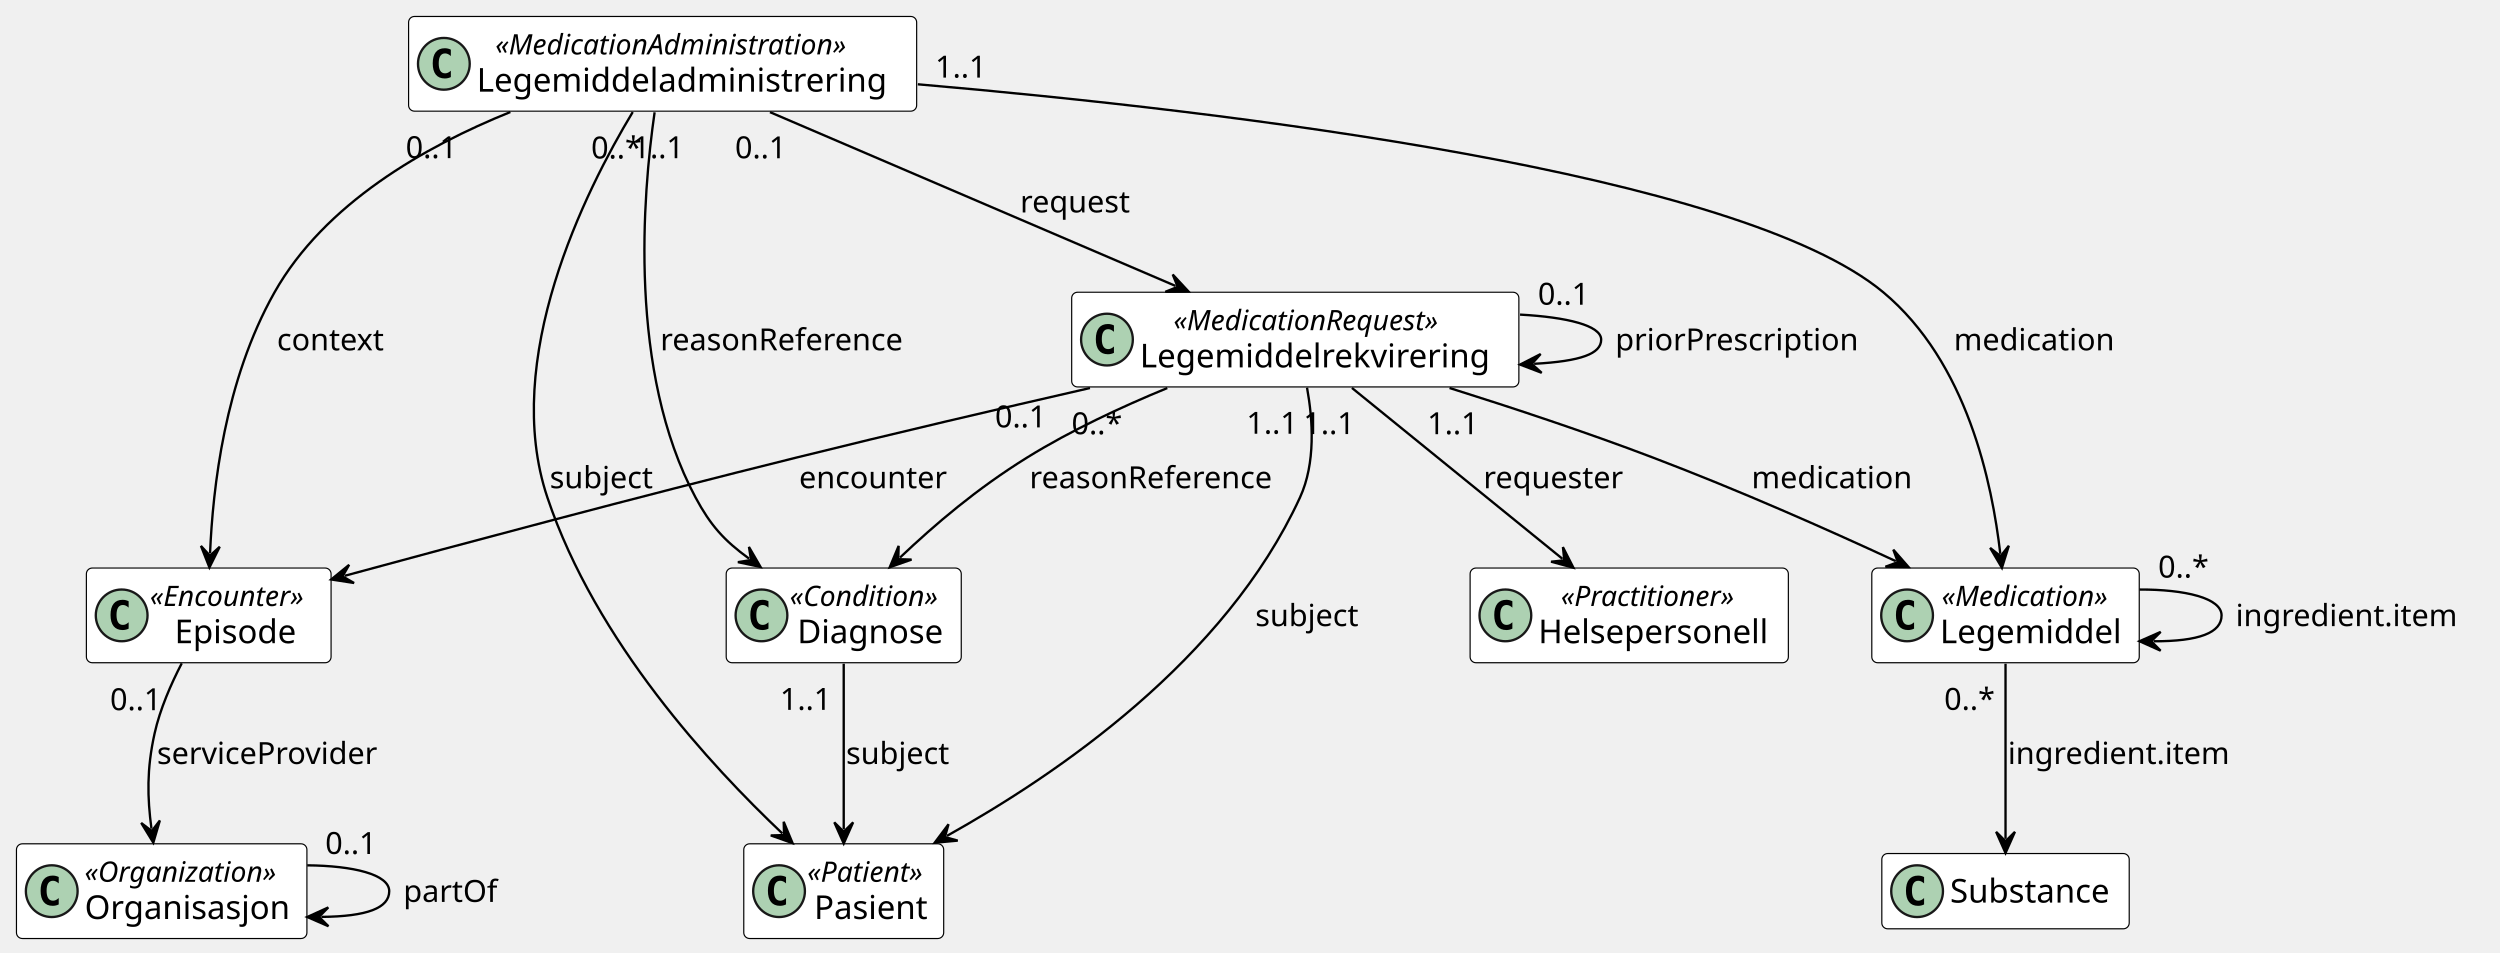
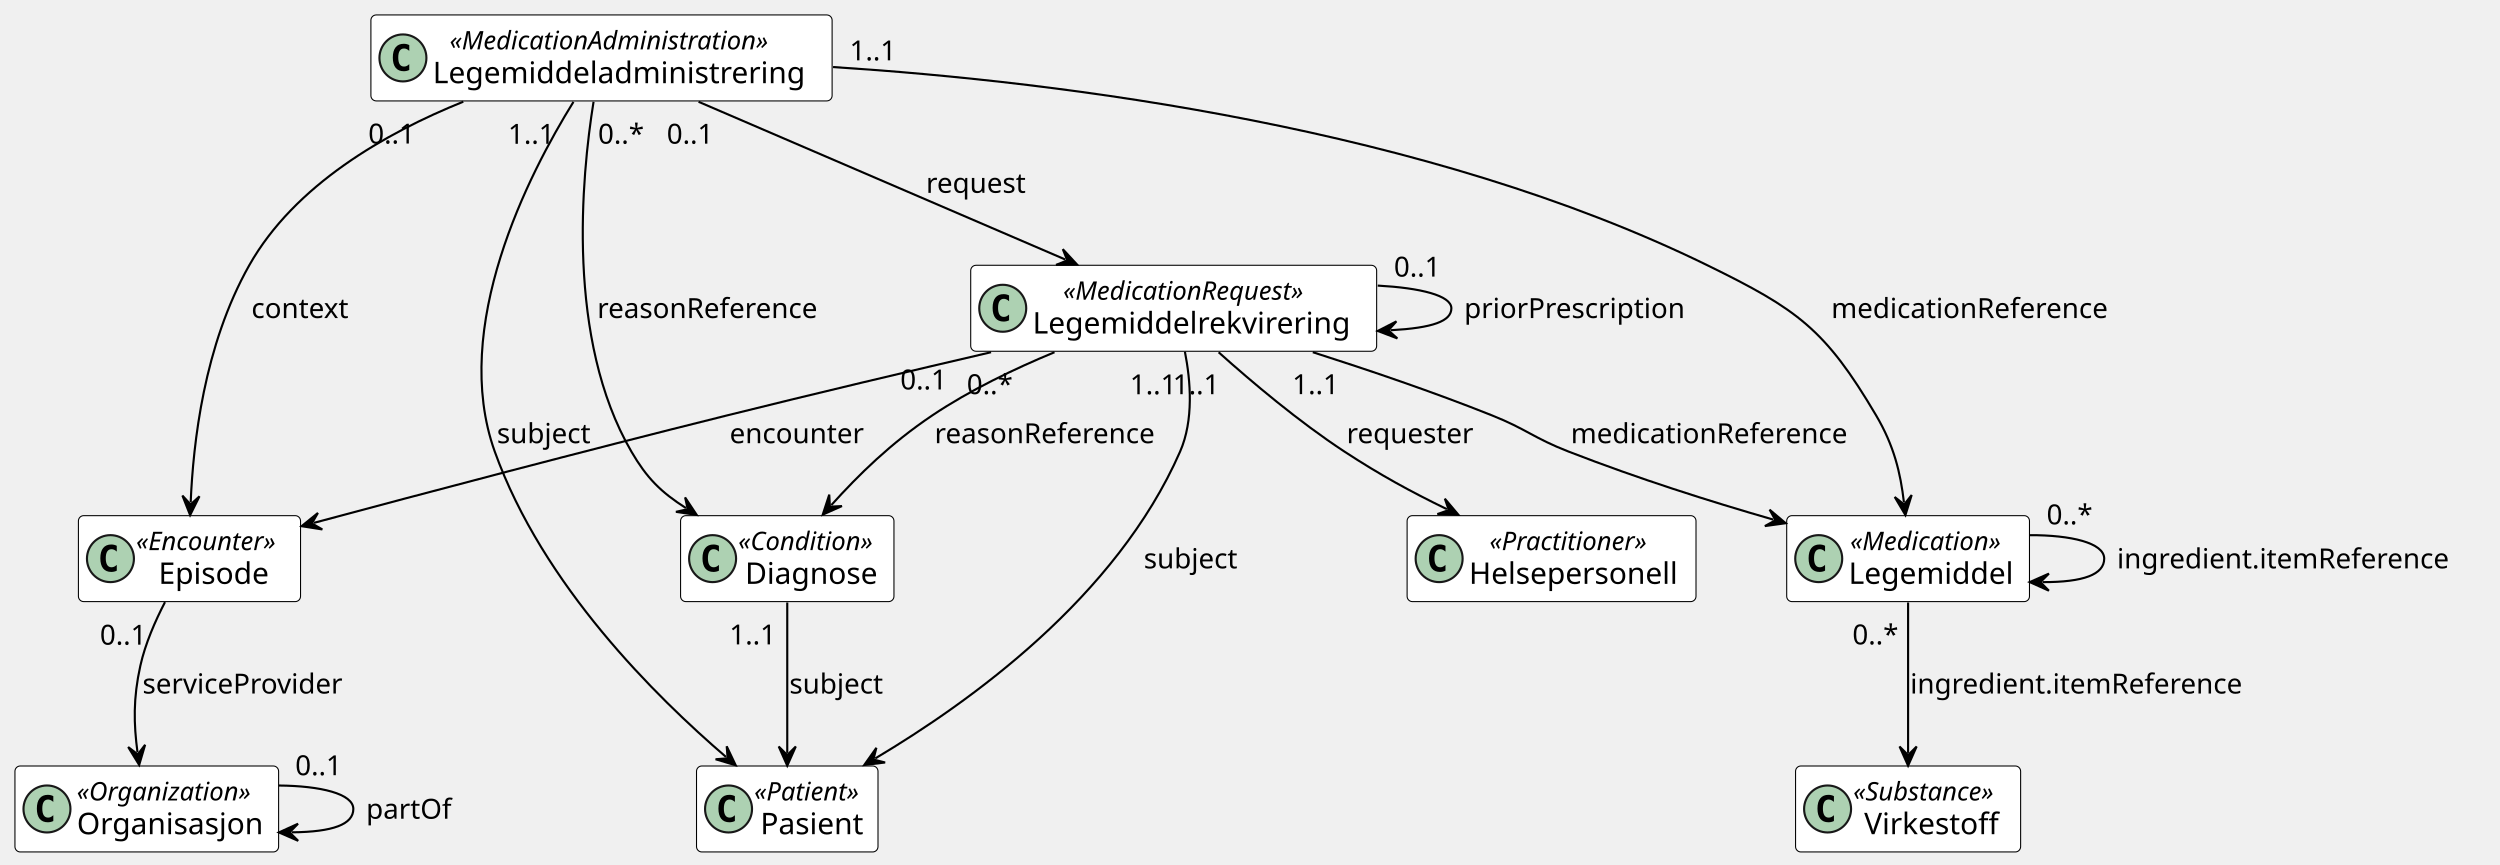
- <svg xmlns="http://www.w3.org/2000/svg" xmlns:xlink="http://www.w3.org/1999/xlink" contentStyleType="text/css" viewBox="0 0 1063 405" zoomAndPan="magnify" data-diagram-type="CLASS" preserveAspectRatio="none" width="1063px" style="width:1063px;height:405px;background:#FFFFFF;" version="1.1" height="405px">
+ <svg xmlns="http://www.w3.org/2000/svg" xmlns:xlink="http://www.w3.org/1999/xlink" contentStyleType="text/css" data-diagram-type="CLASS" height="405px" preserveAspectRatio="none" style="width:1171px;height:405px;background:#FFFFFF;" version="1.1" viewBox="0 0 1171 405" width="1171px" zoomAndPan="magnify">
  <defs />
  <g>
-     <a name="l4">​</a>
-     <a xlink:type="simple" xlink:show="new" xlink:title="StructureDefinition-lmdi-condition.html" href="StructureDefinition-lmdi-condition.html" xlink:actuate="onRequest" title="StructureDefinition-lmdi-condition.html" xlink:href="StructureDefinition-lmdi-condition.html" target="_top">
-       <g data-entity="Diagnose" id="entity_Diagnose" data-uid="ent0002" class="entity" data-source-line="8">
-         <rect rx="2.5" ry="2.5" width="99.947" x="308.78" y="241.53" style="stroke:#000000;stroke-width:0.5;" fill="#FFFFFF" height="40.266" />
-         <ellipse cx="323.78" cy="261.663" rx="11" ry="11" style="stroke:#181818;stroke-width:1;" fill="#ADD1B2" />
-         <path d="M326.749,267.303 Q326.171,267.6 325.53,267.741 Q324.889,267.897 324.186,267.897 Q321.686,267.897 320.358,266.257 Q319.046,264.6 319.046,261.475 Q319.046,258.35 320.358,256.694 Q321.686,255.038 324.186,255.038 Q324.889,255.038 325.53,255.194 Q326.186,255.35 326.749,255.647 L326.749,258.366 Q326.124,257.788 325.53,257.522 Q324.936,257.241 324.311,257.241 Q322.967,257.241 322.28,258.319 Q321.592,259.382 321.592,261.475 Q321.592,263.569 322.28,264.647 Q322.967,265.71 324.311,265.71 Q324.936,265.71 325.53,265.444 Q326.124,265.163 326.749,264.585 L326.749,267.303 Z " fill="#000000" />
-         <text lengthAdjust="spacing" x="335.78" font-size="12" textLength="71.947" y="257.669" font-family="sans-serif" font-style="italic" fill="#000000">«Condition»</text>
-         <text lengthAdjust="spacing" x="339.013" font-size="14" textLength="65.481" y="273.494" font-family="sans-serif" fill="#000000">Diagnose</text>
-       </g>
-     </a>
-     <a xlink:type="simple" xlink:show="new" xlink:title="StructureDefinition-lmdi-encounter.html" href="StructureDefinition-lmdi-encounter.html" xlink:actuate="onRequest" title="StructureDefinition-lmdi-encounter.html" xlink:href="StructureDefinition-lmdi-encounter.html" target="_top">
-       <g data-entity="Episode" id="entity_Episode" data-uid="ent0003" class="entity" data-source-line="9">
-         <rect rx="2.5" ry="2.5" width="104.043" x="36.73" y="241.53" style="stroke:#000000;stroke-width:0.5;" fill="#FFFFFF" height="40.266" />
-         <ellipse cx="51.73" cy="261.663" rx="11" ry="11" style="stroke:#181818;stroke-width:1;" fill="#ADD1B2" />
+     <g class="entity" data-entity="Diagnose" data-source-line="8" data-uid="ent0002" id="entity_Diagnose">
+       <a href="StructureDefinition-lmdi-condition.html" target="_top" title="StructureDefinition-lmdi-condition.html" xlink:actuate="onRequest" xlink:href="StructureDefinition-lmdi-condition.html" xlink:show="new" xlink:title="StructureDefinition-lmdi-condition.html" xlink:type="simple">
+         <rect fill="#FFFFFF" height="40.266" rx="2.5" ry="2.5" style="stroke:#000000;stroke-width:0.5;" width="99.947" x="318.78" y="241.53" />
+         <ellipse cx="333.78" cy="261.663" fill="#ADD1B2" rx="11" ry="11" style="stroke:#181818;stroke-width:1;" />
+         <path d="M336.749,267.303 Q336.171,267.6 335.53,267.741 Q334.889,267.897 334.186,267.897 Q331.686,267.897 330.358,266.257 Q329.046,264.6 329.046,261.475 Q329.046,258.35 330.358,256.694 Q331.686,255.038 334.186,255.038 Q334.889,255.038 335.53,255.194 Q336.186,255.35 336.749,255.647 L336.749,258.366 Q336.124,257.788 335.53,257.522 Q334.936,257.241 334.311,257.241 Q332.967,257.241 332.28,258.319 Q331.592,259.382 331.592,261.475 Q331.592,263.569 332.28,264.647 Q332.967,265.71 334.311,265.71 Q334.936,265.71 335.53,265.444 Q336.124,265.163 336.749,264.585 L336.749,267.303 Z " fill="#000000" />
+         <text fill="#000000" font-family="sans-serif" font-size="12" font-style="italic" lengthAdjust="spacing" textLength="71.947" x="345.78" y="257.669">«Condition»</text>
+         <text fill="#000000" font-family="sans-serif" font-size="14" lengthAdjust="spacing" textLength="65.481" x="349.013" y="273.494">Diagnose</text>
+       </a>
+     </g>
+     <g class="entity" data-entity="Episode" data-source-line="9" data-uid="ent0003" id="entity_Episode">
+       <a href="StructureDefinition-lmdi-encounter.html" target="_top" title="StructureDefinition-lmdi-encounter.html" xlink:actuate="onRequest" xlink:href="StructureDefinition-lmdi-encounter.html" xlink:show="new" xlink:title="StructureDefinition-lmdi-encounter.html" xlink:type="simple">
+         <rect fill="#FFFFFF" height="40.266" rx="2.5" ry="2.5" style="stroke:#000000;stroke-width:0.5;" width="104.043" x="36.73" y="241.53" />
+         <ellipse cx="51.73" cy="261.663" fill="#ADD1B2" rx="11" ry="11" style="stroke:#181818;stroke-width:1;" />
        <path d="M54.699,267.303 Q54.121,267.6 53.48,267.741 Q52.839,267.897 52.136,267.897 Q49.636,267.897 48.308,266.257 Q46.996,264.6 46.996,261.475 Q46.996,258.35 48.308,256.694 Q49.636,255.038 52.136,255.038 Q52.839,255.038 53.48,255.194 Q54.136,255.35 54.699,255.647 L54.699,258.366 Q54.074,257.788 53.48,257.522 Q52.886,257.241 52.261,257.241 Q50.917,257.241 50.23,258.319 Q49.542,259.382 49.542,261.475 Q49.542,263.569 50.23,264.647 Q50.917,265.71 52.261,265.71 Q52.886,265.71 53.48,265.444 Q54.074,265.163 54.699,264.585 L54.699,267.303 Z " fill="#000000" />
-         <text lengthAdjust="spacing" x="63.73" font-size="12" textLength="76.043" y="257.669" font-family="sans-serif" font-style="italic" fill="#000000">«Encounter»</text>
-         <text lengthAdjust="spacing" x="74.261" font-size="14" textLength="54.981" y="273.494" font-family="sans-serif" fill="#000000">Episode</text>
-       </g>
-     </a>
-     <a xlink:type="simple" xlink:show="new" xlink:title="StructureDefinition-lmdi-practitioner.html" href="StructureDefinition-lmdi-practitioner.html" xlink:actuate="onRequest" title="StructureDefinition-lmdi-practitioner.html" xlink:href="StructureDefinition-lmdi-practitioner.html" target="_top">
-       <g data-entity="Helsepersonell" id="entity_Helsepersonell" data-uid="ent0004" class="entity" data-source-line="10">
-         <rect rx="2.5" ry="2.5" width="135.318" x="625.09" y="241.53" style="stroke:#000000;stroke-width:0.5;" fill="#FFFFFF" height="40.266" />
-         <ellipse cx="640.09" cy="261.663" rx="11" ry="11" style="stroke:#181818;stroke-width:1;" fill="#ADD1B2" />
-         <path d="M643.059,267.303 Q642.481,267.6 641.84,267.741 Q641.199,267.897 640.496,267.897 Q637.996,267.897 636.668,266.257 Q635.356,264.6 635.356,261.475 Q635.356,258.35 636.668,256.694 Q637.996,255.038 640.496,255.038 Q641.199,255.038 641.84,255.194 Q642.496,255.35 643.059,255.647 L643.059,258.366 Q642.434,257.788 641.84,257.522 Q641.246,257.241 640.621,257.241 Q639.278,257.241 638.59,258.319 Q637.903,259.382 637.903,261.475 Q637.903,263.569 638.59,264.647 Q639.278,265.71 640.621,265.71 Q641.246,265.71 641.84,265.444 Q642.434,265.163 643.059,264.585 L643.059,267.303 Z " fill="#000000" />
-         <text lengthAdjust="spacing" x="663.676" font-size="12" textLength="84.147" y="257.669" font-family="sans-serif" font-style="italic" fill="#000000">«Practitioner»</text>
-         <text lengthAdjust="spacing" x="654.09" font-size="14" textLength="103.318" y="273.494" font-family="sans-serif" fill="#000000">Helsepersonell</text>
-       </g>
-     </a>
-     <a xlink:type="simple" xlink:show="new" xlink:title="StructureDefinition-lmdi-medication.html" href="StructureDefinition-lmdi-medication.html" xlink:actuate="onRequest" title="StructureDefinition-lmdi-medication.html" xlink:href="StructureDefinition-lmdi-medication.html" target="_top">
-       <g data-entity="Legemiddel" id="entity_Legemiddel" data-uid="ent0005" class="entity" data-source-line="11">
-         <rect rx="2.5" ry="2.5" width="113.717" x="795.89" y="241.53" style="stroke:#000000;stroke-width:0.5;" fill="#FFFFFF" height="40.266" />
-         <ellipse cx="810.89" cy="261.663" rx="11" ry="11" style="stroke:#181818;stroke-width:1;" fill="#ADD1B2" />
-         <path d="M813.859,267.303 Q813.281,267.6 812.64,267.741 Q811.999,267.897 811.296,267.897 Q808.796,267.897 807.468,266.257 Q806.156,264.6 806.156,261.475 Q806.156,258.35 807.468,256.694 Q808.796,255.038 811.296,255.038 Q811.999,255.038 812.64,255.194 Q813.296,255.35 813.859,255.647 L813.859,258.366 Q813.234,257.788 812.64,257.522 Q812.046,257.241 811.421,257.241 Q810.077,257.241 809.39,258.319 Q808.702,259.382 808.702,261.475 Q808.702,263.569 809.39,264.647 Q810.077,265.71 811.421,265.71 Q812.046,265.71 812.64,265.444 Q813.234,265.163 813.859,264.585 L813.859,267.303 Z " fill="#000000" />
-         <text lengthAdjust="spacing" x="825.594" font-size="12" textLength="80.309" y="257.669" font-family="sans-serif" font-style="italic" fill="#000000">«Medication»</text>
-         <text lengthAdjust="spacing" x="824.89" font-size="14" textLength="81.717" y="273.494" font-family="sans-serif" fill="#000000">Legemiddel</text>
-       </g>
-     </a>
-     <a xlink:type="simple" xlink:show="new" xlink:title="StructureDefinition-lmdi-medicationadministration.html" href="StructureDefinition-lmdi-medicationadministration.html" xlink:actuate="onRequest" title="StructureDefinition-lmdi-medicationadministration.html" xlink:href="StructureDefinition-lmdi-medicationadministration.html" target="_top">
-       <g data-entity="Legemiddeladministrering" id="entity_Legemiddeladministrering" data-uid="ent0006" class="entity" data-source-line="12">
-         <rect rx="2.5" ry="2.5" width="216.03" x="173.73" y="7" style="stroke:#000000;stroke-width:0.5;" fill="#FFFFFF" height="40.266" />
-         <ellipse cx="188.73" cy="27.133" rx="11" ry="11" style="stroke:#181818;stroke-width:1;" fill="#ADD1B2" />
+         <text fill="#000000" font-family="sans-serif" font-size="12" font-style="italic" lengthAdjust="spacing" textLength="76.043" x="63.73" y="257.669">«Encounter»</text>
+         <text fill="#000000" font-family="sans-serif" font-size="14" lengthAdjust="spacing" textLength="54.981" x="74.261" y="273.494">Episode</text>
+       </a>
+     </g>
+     <g class="entity" data-entity="Helsepersonell" data-source-line="10" data-uid="ent0004" id="entity_Helsepersonell">
+       <a href="StructureDefinition-lmdi-practitioner.html" target="_top" title="StructureDefinition-lmdi-practitioner.html" xlink:actuate="onRequest" xlink:href="StructureDefinition-lmdi-practitioner.html" xlink:show="new" xlink:title="StructureDefinition-lmdi-practitioner.html" xlink:type="simple">
+         <rect fill="#FFFFFF" height="40.266" rx="2.5" ry="2.5" style="stroke:#000000;stroke-width:0.5;" width="135.318" x="659.09" y="241.53" />
+         <ellipse cx="674.09" cy="261.663" fill="#ADD1B2" rx="11" ry="11" style="stroke:#181818;stroke-width:1;" />
+         <path d="M677.059,267.303 Q676.481,267.6 675.84,267.741 Q675.199,267.897 674.496,267.897 Q671.996,267.897 670.668,266.257 Q669.356,264.6 669.356,261.475 Q669.356,258.35 670.668,256.694 Q671.996,255.038 674.496,255.038 Q675.199,255.038 675.84,255.194 Q676.496,255.35 677.059,255.647 L677.059,258.366 Q676.434,257.788 675.84,257.522 Q675.246,257.241 674.621,257.241 Q673.278,257.241 672.59,258.319 Q671.903,259.382 671.903,261.475 Q671.903,263.569 672.59,264.647 Q673.278,265.71 674.621,265.71 Q675.246,265.71 675.84,265.444 Q676.434,265.163 677.059,264.585 L677.059,267.303 Z " fill="#000000" />
+         <text fill="#000000" font-family="sans-serif" font-size="12" font-style="italic" lengthAdjust="spacing" textLength="84.147" x="697.676" y="257.669">«Practitioner»</text>
+         <text fill="#000000" font-family="sans-serif" font-size="14" lengthAdjust="spacing" textLength="103.318" x="688.09" y="273.494">Helsepersonell</text>
+       </a>
+     </g>
+     <g class="entity" data-entity="Legemiddel" data-source-line="11" data-uid="ent0005" id="entity_Legemiddel">
+       <a href="StructureDefinition-lmdi-medication.html" target="_top" title="StructureDefinition-lmdi-medication.html" xlink:actuate="onRequest" xlink:href="StructureDefinition-lmdi-medication.html" xlink:show="new" xlink:title="StructureDefinition-lmdi-medication.html" xlink:type="simple">
+         <rect fill="#FFFFFF" height="40.266" rx="2.5" ry="2.5" style="stroke:#000000;stroke-width:0.5;" width="113.717" x="836.89" y="241.53" />
+         <ellipse cx="851.89" cy="261.663" fill="#ADD1B2" rx="11" ry="11" style="stroke:#181818;stroke-width:1;" />
+         <path d="M854.859,267.303 Q854.281,267.6 853.64,267.741 Q852.999,267.897 852.296,267.897 Q849.796,267.897 848.468,266.257 Q847.156,264.6 847.156,261.475 Q847.156,258.35 848.468,256.694 Q849.796,255.038 852.296,255.038 Q852.999,255.038 853.64,255.194 Q854.296,255.35 854.859,255.647 L854.859,258.366 Q854.234,257.788 853.64,257.522 Q853.046,257.241 852.421,257.241 Q851.077,257.241 850.39,258.319 Q849.702,259.382 849.702,261.475 Q849.702,263.569 850.39,264.647 Q851.077,265.71 852.421,265.71 Q853.046,265.71 853.64,265.444 Q854.234,265.163 854.859,264.585 L854.859,267.303 Z " fill="#000000" />
+         <text fill="#000000" font-family="sans-serif" font-size="12" font-style="italic" lengthAdjust="spacing" textLength="80.309" x="866.594" y="257.669">«Medication»</text>
+         <text fill="#000000" font-family="sans-serif" font-size="14" lengthAdjust="spacing" textLength="81.717" x="865.89" y="273.494">Legemiddel</text>
+       </a>
+     </g>
+     <g class="entity" data-entity="Legemiddeladministrering" data-source-line="12" data-uid="ent0006" id="entity_Legemiddeladministrering">
+       <a href="StructureDefinition-lmdi-medicationadministration.html" target="_top" title="StructureDefinition-lmdi-medicationadministration.html" xlink:actuate="onRequest" xlink:href="StructureDefinition-lmdi-medicationadministration.html" xlink:show="new" xlink:title="StructureDefinition-lmdi-medicationadministration.html" xlink:type="simple">
+         <rect fill="#FFFFFF" height="40.266" rx="2.5" ry="2.5" style="stroke:#000000;stroke-width:0.5;" width="216.03" x="173.73" y="7" />
+         <ellipse cx="188.73" cy="27.133" fill="#ADD1B2" rx="11" ry="11" style="stroke:#181818;stroke-width:1;" />
        <path d="M191.699,32.773 Q191.121,33.07 190.48,33.211 Q189.839,33.367 189.136,33.367 Q186.636,33.367 185.308,31.727 Q183.996,30.07 183.996,26.945 Q183.996,23.82 185.308,22.164 Q186.636,20.508 189.136,20.508 Q189.839,20.508 190.48,20.664 Q191.136,20.82 191.699,21.117 L191.699,23.836 Q191.074,23.258 190.48,22.992 Q189.886,22.711 189.261,22.711 Q187.917,22.711 187.23,23.789 Q186.542,24.852 186.542,26.945 Q186.542,29.039 187.23,30.117 Q187.917,31.18 189.261,31.18 Q189.886,31.18 190.48,30.914 Q191.074,30.633 191.699,30.055 L191.699,32.773 Z " fill="#000000" />
-         <text lengthAdjust="spacing" x="210.581" font-size="12" textLength="168.328" y="23.139" font-family="sans-serif" font-style="italic" fill="#000000">«MedicationAdministration»</text>
-         <text lengthAdjust="spacing" x="202.73" font-size="14" textLength="184.03" y="38.964" font-family="sans-serif" fill="#000000">Legemiddeladministrering</text>
-       </g>
-     </a>
-     <a xlink:type="simple" xlink:show="new" xlink:title="StructureDefinition-lmdi-medicationrequest.html" href="StructureDefinition-lmdi-medicationrequest.html" xlink:actuate="onRequest" title="StructureDefinition-lmdi-medicationrequest.html" xlink:href="StructureDefinition-lmdi-medicationrequest.html" target="_top">
-       <g data-entity="Legemiddelrekvirering" id="entity_Legemiddelrekvirering" data-uid="ent0007" class="entity" data-source-line="13">
-         <rect rx="2.5" ry="2.5" width="190.143" x="455.68" y="124.26" style="stroke:#000000;stroke-width:0.5;" fill="#FFFFFF" height="40.266" />
-         <ellipse cx="470.68" cy="144.393" rx="11" ry="11" style="stroke:#181818;stroke-width:1;" fill="#ADD1B2" />
-         <path d="M473.649,150.033 Q473.071,150.33 472.43,150.471 Q471.789,150.627 471.086,150.627 Q468.586,150.627 467.258,148.987 Q465.946,147.33 465.946,144.205 Q465.946,141.08 467.258,139.424 Q468.586,137.768 471.086,137.768 Q471.789,137.768 472.43,137.924 Q473.086,138.08 473.649,138.377 L473.649,141.096 Q473.024,140.518 472.43,140.252 Q471.836,139.971 471.211,139.971 Q469.868,139.971 469.18,141.049 Q468.493,142.112 468.493,144.205 Q468.493,146.299 469.18,147.377 Q469.868,148.44 471.211,148.44 Q471.836,148.44 472.43,148.174 Q473.024,147.893 473.649,147.315 L473.649,150.033 Z " fill="#000000" />
-         <text lengthAdjust="spacing" x="498.955" font-size="12" textLength="129.592" y="140.399" font-family="sans-serif" font-style="italic" fill="#000000">«MedicationRequest»</text>
-         <text lengthAdjust="spacing" x="484.68" font-size="14" textLength="158.143" y="156.224" font-family="sans-serif" fill="#000000">Legemiddelrekvirering</text>
-       </g>
-     </a>
-     <a xlink:type="simple" xlink:show="new" xlink:title="StructureDefinition-lmdi-organization.html" href="StructureDefinition-lmdi-organization.html" xlink:actuate="onRequest" title="StructureDefinition-lmdi-organization.html" xlink:href="StructureDefinition-lmdi-organization.html" target="_top">
-       <g data-entity="Organisasjon" id="entity_Organisasjon" data-uid="ent0008" class="entity" data-source-line="14">
-         <rect rx="2.5" ry="2.5" width="123.499" x="7" y="358.79" style="stroke:#000000;stroke-width:0.5;" fill="#FFFFFF" height="40.266" />
-         <ellipse cx="22" cy="378.923" rx="11" ry="11" style="stroke:#181818;stroke-width:1;" fill="#ADD1B2" />
+         <text fill="#000000" font-family="sans-serif" font-size="12" font-style="italic" lengthAdjust="spacing" textLength="168.328" x="210.581" y="23.139">«MedicationAdministration»</text>
+         <text fill="#000000" font-family="sans-serif" font-size="14" lengthAdjust="spacing" textLength="184.03" x="202.73" y="38.964">Legemiddeladministrering</text>
+       </a>
+     </g>
+     <g class="entity" data-entity="Legemiddelrekvirering" data-source-line="13" data-uid="ent0007" id="entity_Legemiddelrekvirering">
+       <a href="StructureDefinition-lmdi-medicationrequest.html" target="_top" title="StructureDefinition-lmdi-medicationrequest.html" xlink:actuate="onRequest" xlink:href="StructureDefinition-lmdi-medicationrequest.html" xlink:show="new" xlink:title="StructureDefinition-lmdi-medicationrequest.html" xlink:type="simple">
+         <rect fill="#FFFFFF" height="40.266" rx="2.5" ry="2.5" style="stroke:#000000;stroke-width:0.5;" width="190.143" x="454.68" y="124.26" />
+         <ellipse cx="469.68" cy="144.393" fill="#ADD1B2" rx="11" ry="11" style="stroke:#181818;stroke-width:1;" />
+         <path d="M472.649,150.033 Q472.071,150.33 471.43,150.471 Q470.789,150.627 470.086,150.627 Q467.586,150.627 466.258,148.987 Q464.946,147.33 464.946,144.205 Q464.946,141.08 466.258,139.424 Q467.586,137.768 470.086,137.768 Q470.789,137.768 471.43,137.924 Q472.086,138.08 472.649,138.377 L472.649,141.096 Q472.024,140.518 471.43,140.252 Q470.836,139.971 470.211,139.971 Q468.868,139.971 468.18,141.049 Q467.493,142.112 467.493,144.205 Q467.493,146.299 468.18,147.377 Q468.868,148.44 470.211,148.44 Q470.836,148.44 471.43,148.174 Q472.024,147.893 472.649,147.315 L472.649,150.033 Z " fill="#000000" />
+         <text fill="#000000" font-family="sans-serif" font-size="12" font-style="italic" lengthAdjust="spacing" textLength="129.592" x="497.955" y="140.399">«MedicationRequest»</text>
+         <text fill="#000000" font-family="sans-serif" font-size="14" lengthAdjust="spacing" textLength="158.143" x="483.68" y="156.224">Legemiddelrekvirering</text>
+       </a>
+     </g>
+     <g class="entity" data-entity="Organisasjon" data-source-line="14" data-uid="ent0008" id="entity_Organisasjon">
+       <a href="StructureDefinition-lmdi-organization.html" target="_top" title="StructureDefinition-lmdi-organization.html" xlink:actuate="onRequest" xlink:href="StructureDefinition-lmdi-organization.html" xlink:show="new" xlink:title="StructureDefinition-lmdi-organization.html" xlink:type="simple">
+         <rect fill="#FFFFFF" height="40.266" rx="2.5" ry="2.5" style="stroke:#000000;stroke-width:0.5;" width="123.499" x="7" y="358.79" />
+         <ellipse cx="22" cy="378.923" fill="#ADD1B2" rx="11" ry="11" style="stroke:#181818;stroke-width:1;" />
        <path d="M24.969,384.563 Q24.391,384.86 23.75,385.001 Q23.109,385.157 22.406,385.157 Q19.906,385.157 18.578,383.517 Q17.266,381.86 17.266,378.735 Q17.266,375.61 18.578,373.954 Q19.906,372.298 22.406,372.298 Q23.109,372.298 23.75,372.454 Q24.406,372.61 24.969,372.907 L24.969,375.626 Q24.344,375.048 23.75,374.782 Q23.156,374.501 22.531,374.501 Q21.188,374.501 20.5,375.579 Q19.812,376.642 19.812,378.735 Q19.812,380.829 20.5,381.907 Q21.188,382.97 22.531,382.97 Q23.156,382.97 23.75,382.704 Q24.344,382.423 24.969,381.845 L24.969,384.563 Z " fill="#000000" />
-         <text lengthAdjust="spacing" x="35.944" font-size="12" textLength="91.611" y="374.929" font-family="sans-serif" font-style="italic" fill="#000000">«Organization»</text>
-         <text lengthAdjust="spacing" x="36" font-size="14" textLength="91.499" y="390.754" font-family="sans-serif" fill="#000000">Organisasjon</text>
-       </g>
-     </a>
-     <a xlink:type="simple" xlink:show="new" xlink:title="StructureDefinition-lmdi-patient.html" href="StructureDefinition-lmdi-patient.html" xlink:actuate="onRequest" title="StructureDefinition-lmdi-patient.html" xlink:href="StructureDefinition-lmdi-patient.html" target="_top">
-       <g data-entity="Pasient" id="entity_Pasient" data-uid="ent0009" class="entity" data-source-line="15">
-         <rect rx="2.5" ry="2.5" width="85.006" x="316.25" y="358.79" style="stroke:#000000;stroke-width:0.5;" fill="#FFFFFF" height="40.266" />
-         <ellipse cx="331.25" cy="378.923" rx="11" ry="11" style="stroke:#181818;stroke-width:1;" fill="#ADD1B2" />
-         <path d="M334.219,384.563 Q333.641,384.86 333,385.001 Q332.359,385.157 331.656,385.157 Q329.156,385.157 327.828,383.517 Q326.516,381.86 326.516,378.735 Q326.516,375.61 327.828,373.954 Q329.156,372.298 331.656,372.298 Q332.359,372.298 333,372.454 Q333.656,372.61 334.219,372.907 L334.219,375.626 Q333.594,375.048 333,374.782 Q332.406,374.501 331.781,374.501 Q330.438,374.501 329.75,375.579 Q329.062,376.642 329.062,378.735 Q329.062,380.829 329.75,381.907 Q330.438,382.97 331.781,382.97 Q332.406,382.97 333,382.704 Q333.594,382.423 334.219,381.845 L334.219,384.563 Z " fill="#000000" />
-         <text lengthAdjust="spacing" x="343.25" font-size="12" textLength="57.006" y="374.929" font-family="sans-serif" font-style="italic" fill="#000000">«Patient»</text>
-         <text lengthAdjust="spacing" x="346.163" font-size="14" textLength="51.181" y="390.754" font-family="sans-serif" fill="#000000">Pasient</text>
-       </g>
-     </a>
-     <a xlink:type="simple" xlink:show="new" xlink:title="substance.html" href="substance.html" xlink:actuate="onRequest" title="substance.html" xlink:href="substance.html" target="_top">
-       <g data-entity="Substance" id="entity_Substance" data-uid="ent0010" class="entity" data-source-line="16">
-         <rect rx="2.5" ry="2.5" width="105.192" x="800.15" y="362.93" style="stroke:#000000;stroke-width:0.5;" fill="#FFFFFF" height="32" />
-         <ellipse cx="815.15" cy="378.93" rx="11" ry="11" style="stroke:#181818;stroke-width:1;" fill="#ADD1B2" />
-         <path d="M818.119,384.571 Q817.541,384.868 816.9,385.008 Q816.259,385.164 815.556,385.164 Q813.056,385.164 811.728,383.524 Q810.416,381.868 810.416,378.743 Q810.416,375.618 811.728,373.961 Q813.056,372.305 815.556,372.305 Q816.259,372.305 816.9,372.461 Q817.556,372.618 818.119,372.914 L818.119,375.633 Q817.494,375.055 816.9,374.789 Q816.306,374.508 815.681,374.508 Q814.337,374.508 813.65,375.586 Q812.962,376.649 812.962,378.743 Q812.962,380.836 813.65,381.914 Q814.337,382.977 815.681,382.977 Q816.306,382.977 816.9,382.711 Q817.494,382.43 818.119,381.852 L818.119,384.571 Z " fill="#000000" />
-         <text lengthAdjust="spacing" x="829.15" font-size="14" textLength="73.192" y="383.777" font-family="sans-serif" fill="#000000">Substance</text>
-       </g>
-     </a>
-     <g data-entity-2="Pasient" data-entity-1="Diagnose" id="link_Diagnose_Pasient" data-uid="lnk11" class="link" data-source-line="18">
-       <path codeLine="18" d="M358.75,282.21 C358.75,303.54 358.75,331.45 358.75,352.66" style="stroke:#000000;stroke-width:1;" id="Diagnose-to-Pasient" fill="none" />
-       <polygon style="stroke:#000000;stroke-width:1;" fill="#000000" points="358.75,358.66,362.75,349.66,358.75,353.66,354.75,349.66,358.75,358.66" />
-       <text lengthAdjust="spacing" x="359.75" font-size="13" textLength="47.119" y="324.857" font-family="sans-serif" fill="#000000">subject</text>
-       <text lengthAdjust="spacing" x="331.632" font-size="13" textLength="24.807" y="301.832" font-family="sans-serif" fill="#000000">1..1</text>
+         <text fill="#000000" font-family="sans-serif" font-size="12" font-style="italic" lengthAdjust="spacing" textLength="91.611" x="35.944" y="374.929">«Organization»</text>
+         <text fill="#000000" font-family="sans-serif" font-size="14" lengthAdjust="spacing" textLength="91.499" x="36" y="390.754">Organisasjon</text>
+       </a>
    </g>
-     <g data-entity-2="Organisasjon" data-entity-1="Episode" id="link_Episode_Organisasjon" data-uid="lnk12" class="link" data-source-line="19">
-       <path codeLine="19" d="M77.28,282.04 C72.73,290.81 68.04,301.5 65.75,311.79 C62.33,327.16 62.642,339.072 64.402,352.362" style="stroke:#000000;stroke-width:1;" id="Episode-to-Organisasjon" fill="none" />
-       <polygon style="stroke:#000000;stroke-width:1;" fill="#000000" points="65.19,358.31,67.974,348.863,64.534,353.353,60.043,349.913,65.19,358.31" />
-       <text lengthAdjust="spacing" x="66.75" font-size="13" textLength="100.604" y="324.857" font-family="sans-serif" fill="#000000">serviceProvider</text>
-       <text lengthAdjust="spacing" x="46.792" font-size="13" textLength="24.807" y="301.966" font-family="sans-serif" fill="#000000">0..1</text>
+     <g class="entity" data-entity="Pasient" data-source-line="15" data-uid="ent0009" id="entity_Pasient">
+       <a href="StructureDefinition-lmdi-patient.html" target="_top" title="StructureDefinition-lmdi-patient.html" xlink:actuate="onRequest" xlink:href="StructureDefinition-lmdi-patient.html" xlink:show="new" xlink:title="StructureDefinition-lmdi-patient.html" xlink:type="simple">
+         <rect fill="#FFFFFF" height="40.266" rx="2.5" ry="2.5" style="stroke:#000000;stroke-width:0.5;" width="85.006" x="326.25" y="358.79" />
+         <ellipse cx="341.25" cy="378.923" fill="#ADD1B2" rx="11" ry="11" style="stroke:#181818;stroke-width:1;" />
+         <path d="M344.219,384.563 Q343.641,384.86 343,385.001 Q342.359,385.157 341.656,385.157 Q339.156,385.157 337.828,383.517 Q336.516,381.86 336.516,378.735 Q336.516,375.61 337.828,373.954 Q339.156,372.298 341.656,372.298 Q342.359,372.298 343,372.454 Q343.656,372.61 344.219,372.907 L344.219,375.626 Q343.594,375.048 343,374.782 Q342.406,374.501 341.781,374.501 Q340.438,374.501 339.75,375.579 Q339.062,376.642 339.062,378.735 Q339.062,380.829 339.75,381.907 Q340.438,382.97 341.781,382.97 Q342.406,382.97 343,382.704 Q343.594,382.423 344.219,381.845 L344.219,384.563 Z " fill="#000000" />
+         <text fill="#000000" font-family="sans-serif" font-size="12" font-style="italic" lengthAdjust="spacing" textLength="57.006" x="353.25" y="374.929">«Patient»</text>
+         <text fill="#000000" font-family="sans-serif" font-size="14" lengthAdjust="spacing" textLength="51.181" x="356.163" y="390.754">Pasient</text>
+       </a>
    </g>
-     <g data-entity-2="Substance" data-entity-1="Legemiddel" id="link_Legemiddel_Substance" data-uid="lnk13" class="link" data-source-line="20">
-       <path codeLine="20" d="M852.75,282.21 C852.75,304.95 852.75,336 852.75,356.7" style="stroke:#000000;stroke-width:1;" id="Legemiddel-to-Substance" fill="none" />
-       <polygon style="stroke:#000000;stroke-width:1;" fill="#000000" points="852.75,362.7,856.75,353.7,852.75,357.7,848.75,353.7,852.75,362.7" />
-       <text lengthAdjust="spacing" x="853.75" font-size="13" textLength="100.147" y="324.857" font-family="sans-serif" fill="#000000">ingredient.item</text>
-       <text lengthAdjust="spacing" x="826.665" font-size="13" textLength="23.036" y="301.832" font-family="sans-serif" fill="#000000">0..*</text>
+     <g class="entity" data-entity="Virkestoff" data-source-line="16" data-uid="ent0010" id="entity_Virkestoff">
+       <a href="StructureDefinition-lmdi-substance.html" target="_top" title="StructureDefinition-lmdi-substance.html" xlink:actuate="onRequest" xlink:href="StructureDefinition-lmdi-substance.html" xlink:show="new" xlink:title="StructureDefinition-lmdi-substance.html" xlink:type="simple">
+         <rect fill="#FFFFFF" height="40.266" rx="2.5" ry="2.5" style="stroke:#000000;stroke-width:0.5;" width="105.42" x="841.04" y="358.79" />
+         <ellipse cx="856.04" cy="378.923" fill="#ADD1B2" rx="11" ry="11" style="stroke:#181818;stroke-width:1;" />
+         <path d="M859.009,384.563 Q858.431,384.86 857.79,385.001 Q857.149,385.157 856.446,385.157 Q853.946,385.157 852.618,383.517 Q851.306,381.86 851.306,378.735 Q851.306,375.61 852.618,373.954 Q853.946,372.298 856.446,372.298 Q857.149,372.298 857.79,372.454 Q858.446,372.61 859.009,372.907 L859.009,375.626 Q858.384,375.048 857.79,374.782 Q857.196,374.501 856.571,374.501 Q855.227,374.501 854.54,375.579 Q853.852,376.642 853.852,378.735 Q853.852,380.829 854.54,381.907 Q855.227,382.97 856.571,382.97 Q857.196,382.97 857.79,382.704 Q858.384,382.423 859.009,381.845 L859.009,384.563 Z " fill="#000000" />
+         <text fill="#000000" font-family="sans-serif" font-size="12" font-style="italic" lengthAdjust="spacing" textLength="77.42" x="868.04" y="374.929">«Substance»</text>
+         <text fill="#000000" font-family="sans-serif" font-size="14" lengthAdjust="spacing" textLength="67.149" x="873.175" y="390.754">Virkestoff</text>
+       </a>
    </g>
-     <g data-entity-2="Legemiddel" data-entity-1="Legemiddel" id="link_Legemiddel_Legemiddel" data-uid="lnk14" class="link" data-source-line="21">
-       <path codeLine="21" d="M909.71,250.67 C929.06,250.61 944.61,254.28 944.61,261.66 C944.61,269.05 935.06,272.729 915.71,272.669" style="stroke:#000000;stroke-width:1;" id="Legemiddel-to-Legemiddel" fill="none" />
-       <polygon style="stroke:#000000;stroke-width:1;" fill="#000000" points="909.71,272.65,918.698,276.678,914.71,272.666,918.722,268.678,909.71,272.65" />
-       <text lengthAdjust="spacing" x="950.61" font-size="13" textLength="100.147" y="266.227" font-family="sans-serif" fill="#000000">ingredient.item</text>
-       <text lengthAdjust="spacing" x="917.628" font-size="13" textLength="23.036" y="245.606" font-family="sans-serif" fill="#000000">0..*</text>
+     <g class="link" data-entity-1="Diagnose" data-entity-2="Pasient" data-source-line="18" data-uid="lnk11" id="link_Diagnose_Pasient">
+       <path codeLine="18" d="M368.75,282.21 C368.75,303.54 368.75,331.45 368.75,352.66" fill="none" id="Diagnose-to-Pasient" style="stroke:#000000;stroke-width:1;" />
+       <polygon fill="#000000" points="368.75,358.66,372.75,349.66,368.75,353.66,364.75,349.66,368.75,358.66" style="stroke:#000000;stroke-width:1;" />
+       <text fill="#000000" font-family="sans-serif" font-size="13" lengthAdjust="spacing" textLength="47.119" x="369.75" y="324.857">subject</text>
+       <text fill="#000000" font-family="sans-serif" font-size="13" lengthAdjust="spacing" textLength="24.807" x="341.632" y="301.832">1..1</text>
    </g>
-     <g data-entity-2="Legemiddel" data-entity-1="Legemiddeladministrering" id="link_Legemiddeladministrering_Legemiddel" data-uid="lnk15" class="link" data-source-line="22">
-       <path codeLine="22" d="M390.26,35.84 C523.63,47.38 739.77,73.44 800.75,124.26 C836.57,154.12 847.071,205.56 850.531,235.49" style="stroke:#000000;stroke-width:1;" id="Legemiddeladministrering-to-Legemiddel" fill="none" />
-       <polygon style="stroke:#000000;stroke-width:1;" fill="#000000" points="851.22,241.45,854.16,232.05,850.646,236.483,846.213,232.969,851.22,241.45" />
-       <text lengthAdjust="spacing" x="830.75" font-size="13" textLength="72.541" y="148.967" font-family="sans-serif" fill="#000000">medication</text>
-       <text lengthAdjust="spacing" x="397.628" font-size="13" textLength="24.807" y="32.984" font-family="sans-serif" fill="#000000">1..1</text>
+     <g class="link" data-entity-1="Episode" data-entity-2="Organisasjon" data-source-line="19" data-uid="lnk12" id="link_Episode_Organisasjon">
+       <path codeLine="19" d="M77.28,282.04 C72.73,290.81 68.04,301.5 65.75,311.79 C62.33,327.16 62.642,339.072 64.402,352.362" fill="none" id="Episode-to-Organisasjon" style="stroke:#000000;stroke-width:1;" />
+       <polygon fill="#000000" points="65.19,358.31,67.974,348.863,64.534,353.353,60.043,349.913,65.19,358.31" style="stroke:#000000;stroke-width:1;" />
+       <text fill="#000000" font-family="sans-serif" font-size="13" lengthAdjust="spacing" textLength="100.604" x="66.75" y="324.857">serviceProvider</text>
+       <text fill="#000000" font-family="sans-serif" font-size="13" lengthAdjust="spacing" textLength="24.807" x="46.792" y="301.966">0..1</text>
    </g>
-     <g data-entity-2="Pasient" data-entity-1="Legemiddeladministrering" id="link_Legemiddeladministrering_Pasient" data-uid="lnk16" class="link" data-source-line="23">
-       <path codeLine="23" d="M269.04,47.64 C248.69,81.42 213.02,152.79 232.75,211.53 C253.4,273.02 302.424,325.743 332.654,354.384" style="stroke:#000000;stroke-width:1;" id="Legemiddeladministrering-to-Pasient" fill="none" />
-       <polygon style="stroke:#000000;stroke-width:1;" fill="#000000" points="337.01,358.51,333.228,349.416,333.38,355.071,327.726,355.224,337.01,358.51" />
-       <text lengthAdjust="spacing" x="233.75" font-size="13" textLength="47.119" y="207.597" font-family="sans-serif" fill="#000000">subject</text>
-       <text lengthAdjust="spacing" x="268.959" font-size="13" textLength="24.807" y="67.252" font-family="sans-serif" fill="#000000">1..1</text>
+     <g class="link" data-entity-1="Legemiddel" data-entity-2="Virkestoff" data-source-line="20" data-uid="lnk13" id="link_Legemiddel_Virkestoff">
+       <path codeLine="20" d="M893.75,282.21 C893.75,303.54 893.75,331.45 893.75,352.66" fill="none" id="Legemiddel-to-Virkestoff" style="stroke:#000000;stroke-width:1;" />
+       <polygon fill="#000000" points="893.75,358.66,897.75,349.66,893.75,353.66,889.75,349.66,893.75,358.66" style="stroke:#000000;stroke-width:1;" />
+       <text fill="#000000" font-family="sans-serif" font-size="13" lengthAdjust="spacing" textLength="166.48" x="894.75" y="324.857">ingredient.itemReference</text>
+       <text fill="#000000" font-family="sans-serif" font-size="13" lengthAdjust="spacing" textLength="23.036" x="867.665" y="301.832">0..*</text>
    </g>
-     <g data-entity-2="Episode" data-entity-1="Legemiddeladministrering" id="link_Legemiddeladministrering_Episode" data-uid="lnk17" class="link" data-source-line="24">
-       <path codeLine="24" d="M217.01,47.63 C180.5,62.35 138.03,86.6 116.75,124.26 C95.46,161.94 90.51,207.616 89.31,235.296" style="stroke:#000000;stroke-width:1;" id="Legemiddeladministrering-to-Episode" fill="none" />
-       <polygon style="stroke:#000000;stroke-width:1;" fill="#000000" points="89.05,241.29,93.436,232.472,89.267,236.295,85.444,232.125,89.05,241.29" />
-       <text lengthAdjust="spacing" x="117.75" font-size="13" textLength="49.226" y="148.967" font-family="sans-serif" fill="#000000">context</text>
-       <text lengthAdjust="spacing" x="172.496" font-size="13" textLength="24.807" y="67.239" font-family="sans-serif" fill="#000000">0..1</text>
+     <g class="link" data-entity-1="Legemiddel" data-entity-2="Legemiddel" data-source-line="21" data-uid="lnk14" id="link_Legemiddel_Legemiddel">
+       <path codeLine="21" d="M950.71,250.67 C970.06,250.61 985.61,254.28 985.61,261.66 C985.61,269.05 976.06,272.729 956.71,272.669" fill="none" id="Legemiddel-to-Legemiddel" style="stroke:#000000;stroke-width:1;" />
+       <polygon fill="#000000" points="950.71,272.65,959.698,276.678,955.71,272.666,959.722,268.678,950.71,272.65" style="stroke:#000000;stroke-width:1;" />
+       <text fill="#000000" font-family="sans-serif" font-size="13" lengthAdjust="spacing" textLength="166.48" x="991.61" y="266.227">ingredient.itemReference</text>
+       <text fill="#000000" font-family="sans-serif" font-size="13" lengthAdjust="spacing" textLength="23.036" x="958.628" y="245.606">0..*</text>
    </g>
-     <g data-entity-2="Diagnose" data-entity-1="Legemiddeladministrering" id="link_Legemiddeladministrering_Diagnose" data-uid="lnk18" class="link" data-source-line="25">
-       <path codeLine="25" d="M278.34,47.75 C273.25,82.94 267.07,158.06 295.75,211.53 C302.11,223.39 307.833,229.787 318.533,237.548" style="stroke:#000000;stroke-width:1;" id="Legemiddeladministrering-to-Diagnose" fill="none" />
-       <polygon style="stroke:#000000;stroke-width:1;" fill="#000000" points="323.39,241.07,318.453,232.548,319.342,238.135,313.756,239.024,323.39,241.07" />
-       <text lengthAdjust="spacing" x="280.75" font-size="13" textLength="110.608" y="148.967" font-family="sans-serif" fill="#000000">reasonReference</text>
-       <text lengthAdjust="spacing" x="251.339" font-size="13" textLength="23.036" y="67.391" font-family="sans-serif" fill="#000000">0..*</text>
+     <g class="link" data-entity-1="Legemiddeladministrering" data-entity-2="Legemiddel" data-source-line="22" data-uid="lnk15" id="link_Legemiddeladministrering_Legemiddel">
+       <path codeLine="22" d="M390.2,31.4 C498.82,38.45 668.31,59.92 799.75,124.26 C841.95,144.92 854.86,154.07 878.75,194.53 C887.19,208.82 890.183,221.471 891.803,235.311" fill="none" id="Legemiddeladministrering-to-Legemiddel" style="stroke:#000000;stroke-width:1;" />
+       <polygon fill="#000000" points="892.5,241.27,895.427,231.866,891.919,236.304,887.481,232.796,892.5,241.27" style="stroke:#000000;stroke-width:1;" />
+       <text fill="#000000" font-family="sans-serif" font-size="13" lengthAdjust="spacing" textLength="138.874" x="857.75" y="148.967">medicationReference</text>
+       <text fill="#000000" font-family="sans-serif" font-size="13" lengthAdjust="spacing" textLength="24.807" x="397.942" y="28.264">1..1</text>
    </g>
-     <g data-entity-2="Legemiddelrekvirering" data-entity-1="Legemiddeladministrering" id="link_Legemiddeladministrering_Legemiddelrekvirering" data-uid="lnk19" class="link" data-source-line="26">
-       <path codeLine="26" d="M327.38,47.68 C377,68.94 450.305,100.357 499.825,121.577" style="stroke:#000000;stroke-width:1;" id="Legemiddeladministrering-to-Legemiddelrekvirering" fill="none" />
-       <polygon style="stroke:#000000;stroke-width:1;" fill="#000000" points="505.34,123.94,498.643,116.719,500.744,121.971,495.492,124.072,505.34,123.94" />
-       <text lengthAdjust="spacing" x="433.75" font-size="13" textLength="49.702" y="90.327" font-family="sans-serif" fill="#000000">request</text>
-       <text lengthAdjust="spacing" x="312.528" font-size="13" textLength="24.807" y="67.302" font-family="sans-serif" fill="#000000">0..1</text>
+     <g class="link" data-entity-1="Legemiddeladministrering" data-entity-2="Pasient" data-source-line="23" data-uid="lnk16" id="link_Legemiddeladministrering_Pasient">
+       <path codeLine="23" d="M268.61,47.71 C247.59,81.6 210.8,153.13 231.75,211.53 C254.24,274.23 307.139,326.27 340.059,354.55" fill="none" id="Legemiddeladministrering-to-Pasient" style="stroke:#000000;stroke-width:1;" />
+       <polygon fill="#000000" points="344.61,358.46,340.39,349.561,340.817,355.202,335.177,355.63,344.61,358.46" style="stroke:#000000;stroke-width:1;" />
+       <text fill="#000000" font-family="sans-serif" font-size="13" lengthAdjust="spacing" textLength="47.119" x="232.75" y="207.597">subject</text>
+       <text fill="#000000" font-family="sans-serif" font-size="13" lengthAdjust="spacing" textLength="24.807" x="237.963" y="67.341">1..1</text>
    </g>
-     <g data-entity-2="Legemiddel" data-entity-1="Legemiddelrekvirering" id="link_Legemiddelrekvirering_Legemiddel" data-uid="lnk20" class="link" data-source-line="27">
-       <path codeLine="27" d="M616.35,164.98 C643.33,173.46 674.76,183.87 702.75,194.53 C740.12,208.76 776.205,224.769 806.075,238.599" style="stroke:#000000;stroke-width:1;" id="Legemiddelrekvirering-to-Legemiddel" fill="none" />
-       <polygon style="stroke:#000000;stroke-width:1;" fill="#000000" points="811.52,241.12,805.034,233.709,806.983,239.019,801.672,240.968,811.52,241.12" />
-       <text lengthAdjust="spacing" x="744.75" font-size="13" textLength="72.541" y="207.597" font-family="sans-serif" fill="#000000">medication</text>
-       <text lengthAdjust="spacing" x="606.863" font-size="13" textLength="24.807" y="184.613" font-family="sans-serif" fill="#000000">1..1</text>
+     <g class="link" data-entity-1="Legemiddeladministrering" data-entity-2="Episode" data-source-line="24" data-uid="lnk17" id="link_Legemiddeladministrering_Episode">
+       <path codeLine="24" d="M217.01,47.63 C180.5,62.35 138.03,86.6 116.75,124.26 C95.46,161.94 90.51,207.616 89.31,235.296" fill="none" id="Legemiddeladministrering-to-Episode" style="stroke:#000000;stroke-width:1;" />
+       <polygon fill="#000000" points="89.05,241.29,93.436,232.472,89.267,236.295,85.444,232.125,89.05,241.29" style="stroke:#000000;stroke-width:1;" />
+       <text fill="#000000" font-family="sans-serif" font-size="13" lengthAdjust="spacing" textLength="49.226" x="117.75" y="148.967">context</text>
+       <text fill="#000000" font-family="sans-serif" font-size="13" lengthAdjust="spacing" textLength="24.807" x="172.496" y="67.239">0..1</text>
    </g>
-     <g data-entity-2="Pasient" data-entity-1="Legemiddelrekvirering" id="link_Legemiddelrekvirering_Pasient" data-uid="lnk21" class="link" data-source-line="28">
-       <path codeLine="28" d="M555.75,164.83 C558.24,178.51 559.47,196.92 552.75,211.53 C520.87,280.87 449.487,329.222 402.647,355.412" style="stroke:#000000;stroke-width:1;" id="Legemiddelrekvirering-to-Pasient" fill="none" />
-       <polygon style="stroke:#000000;stroke-width:1;" fill="#000000" points="397.41,358.34,407.218,357.439,401.774,355.9,403.313,350.456,397.41,358.34" />
-       <text lengthAdjust="spacing" x="533.75" font-size="13" textLength="47.119" y="266.227" font-family="sans-serif" fill="#000000">subject</text>
-       <text lengthAdjust="spacing" x="529.977" font-size="13" textLength="24.807" y="184.423" font-family="sans-serif" fill="#000000">1..1</text>
+     <g class="link" data-entity-1="Legemiddeladministrering" data-entity-2="Diagnose" data-source-line="25" data-uid="lnk18" id="link_Legemiddeladministrering_Diagnose">
+       <path codeLine="25" d="M278.02,47.68 C272.33,83.07 265.14,158.96 295.75,211.53 C302.9,223.81 309.429,230.428 321.289,237.978" fill="none" id="Legemiddeladministrering-to-Diagnose" style="stroke:#000000;stroke-width:1;" />
+       <polygon fill="#000000" points="326.35,241.2,320.906,232.993,322.132,238.515,316.61,239.741,326.35,241.2" style="stroke:#000000;stroke-width:1;" />
+       <text fill="#000000" font-family="sans-serif" font-size="13" lengthAdjust="spacing" textLength="110.608" x="279.75" y="148.967">reasonReference</text>
+       <text fill="#000000" font-family="sans-serif" font-size="13" lengthAdjust="spacing" textLength="23.036" x="280.114" y="67.302">0..*</text>
    </g>
-     <g data-entity-2="Episode" data-entity-1="Legemiddelrekvirering" id="link_Legemiddelrekvirering_Episode" data-uid="lnk22" class="link" data-source-line="29">
-       <path codeLine="29" d="M463.45,164.99 C425.12,173.76 379.64,184.39 338.75,194.53 C270.12,211.55 197.1,231.086 146.61,244.816" style="stroke:#000000;stroke-width:1;" id="Legemiddelrekvirering-to-Episode" fill="none" />
-       <polygon style="stroke:#000000;stroke-width:1;" fill="#000000" points="140.82,246.39,150.554,247.888,145.645,245.078,148.455,240.168,140.82,246.39" />
-       <text lengthAdjust="spacing" x="339.75" font-size="13" textLength="66.257" y="207.597" font-family="sans-serif" fill="#000000">encounter</text>
-       <text lengthAdjust="spacing" x="423.07" font-size="13" textLength="24.807" y="181.721" font-family="sans-serif" fill="#000000">0..1</text>
+     <g class="link" data-entity-1="Legemiddeladministrering" data-entity-2="Legemiddelrekvirering" data-source-line="26" data-uid="lnk19" id="link_Legemiddeladministrering_Legemiddelrekvirering">
+       <path codeLine="26" d="M327.21,47.68 C376.64,68.94 449.658,100.35 498.998,121.57" fill="none" id="Legemiddeladministrering-to-Legemiddelrekvirering" style="stroke:#000000;stroke-width:1;" />
+       <polygon fill="#000000" points="504.51,123.94,497.823,116.71,499.917,121.965,494.662,124.059,504.51,123.94" style="stroke:#000000;stroke-width:1;" />
+       <text fill="#000000" font-family="sans-serif" font-size="13" lengthAdjust="spacing" textLength="49.702" x="433.75" y="90.327">request</text>
+       <text fill="#000000" font-family="sans-serif" font-size="13" lengthAdjust="spacing" textLength="24.807" x="312.312" y="67.302">0..1</text>
    </g>
-     <g data-entity-2="Helsepersonell" data-entity-1="Legemiddelrekvirering" id="link_Legemiddelrekvirering_Helsepersonell" data-uid="lnk23" class="link" data-source-line="30">
-       <path codeLine="30" d="M574.84,164.95 C601.11,186.27 638.231,216.409 664.361,237.619" style="stroke:#000000;stroke-width:1;" id="Legemiddelrekvirering-to-Helsepersonell" fill="none" />
-       <polygon style="stroke:#000000;stroke-width:1;" fill="#000000" points="669.02,241.4,664.553,232.622,665.138,238.249,659.511,238.834,669.02,241.4" />
-       <text lengthAdjust="spacing" x="630.75" font-size="13" textLength="63.045" y="207.597" font-family="sans-serif" fill="#000000">requester</text>
-       <text lengthAdjust="spacing" x="554.197" font-size="13" textLength="24.807" y="184.575" font-family="sans-serif" fill="#000000">1..1</text>
+     <g class="link" data-entity-1="Legemiddelrekvirering" data-entity-2="Legemiddel" data-source-line="27" data-uid="lnk20" id="link_Legemiddelrekvirering_Legemiddel">
+       <path codeLine="27" d="M614.91,164.97 C641.21,173.37 671.68,183.72 698.75,194.53 C715.18,201.09 718.26,205.12 734.75,211.53 C767.88,224.39 800.116,234.573 830.656,243.404" fill="none" id="Legemiddelrekvirering-to-Legemiddel" style="stroke:#000000;stroke-width:1;" />
+       <polygon fill="#000000" points="836.42,245.07,828.885,238.728,831.617,243.681,826.663,246.413,836.42,245.07" style="stroke:#000000;stroke-width:1;" />
+       <text fill="#000000" font-family="sans-serif" font-size="13" lengthAdjust="spacing" textLength="138.874" x="735.75" y="207.597">medicationReference</text>
+       <text fill="#000000" font-family="sans-serif" font-size="13" lengthAdjust="spacing" textLength="24.807" x="605.305" y="184.601">1..1</text>
    </g>
-     <g data-entity-2="Diagnose" data-entity-1="Legemiddelrekvirering" id="link_Legemiddelrekvirering_Diagnose" data-uid="lnk24" class="link" data-source-line="31">
-       <path codeLine="31" d="M496.33,165 C476.9,172.99 455.25,183.06 436.75,194.53 C415.17,207.91 397.721,222.859 382.671,237.079" style="stroke:#000000;stroke-width:1;" id="Legemiddelrekvirering-to-Diagnose" fill="none" />
-       <polygon style="stroke:#000000;stroke-width:1;" fill="#000000" points="378.31,241.2,387.599,237.926,381.944,237.766,382.105,232.112,378.31,241.2" />
-       <text lengthAdjust="spacing" x="437.75" font-size="13" textLength="110.608" y="207.597" font-family="sans-serif" fill="#000000">reasonReference</text>
-       <text lengthAdjust="spacing" x="455.618" font-size="13" textLength="23.036" y="184.638" font-family="sans-serif" fill="#000000">0..*</text>
+     <g class="link" data-entity-1="Legemiddelrekvirering" data-entity-2="Pasient" data-source-line="28" data-uid="lnk21" id="link_Legemiddelrekvirering_Pasient">
+       <path codeLine="28" d="M555.01,164.75 C557.7,178.39 559.2,196.79 552.75,211.53 C522.87,279.79 454.504,328.709 409.964,355.249" fill="none" id="Legemiddelrekvirering-to-Pasient" style="stroke:#000000;stroke-width:1;" />
+       <polygon fill="#000000" points="404.81,358.32,414.589,357.149,409.105,355.761,410.494,350.277,404.81,358.32" style="stroke:#000000;stroke-width:1;" />
+       <text fill="#000000" font-family="sans-serif" font-size="13" lengthAdjust="spacing" textLength="47.119" x="535.75" y="266.227">subject</text>
+       <text fill="#000000" font-family="sans-serif" font-size="13" lengthAdjust="spacing" textLength="24.807" x="529.227" y="184.67">1..1</text>
    </g>
-     <g data-entity-2="Legemiddelrekvirering" data-entity-1="Legemiddelrekvirering" id="link_Legemiddelrekvirering_Legemiddelrekvirering" data-uid="lnk25" class="link" data-source-line="32">
-       <path codeLine="32" d="M646.32,133.77 C666.37,134.87 680.82,138.41 680.82,144.4 C680.82,150.38 672.361,153.591 652.311,154.691" style="stroke:#000000;stroke-width:1;" id="Legemiddelrekvirering-to-Legemiddelrekvirering" fill="none" />
-       <polygon style="stroke:#000000;stroke-width:1;" fill="#000000" points="646.32,155.02,655.526,158.521,651.312,154.746,655.087,150.533,646.32,155.02" />
-       <text lengthAdjust="spacing" x="686.82" font-size="13" textLength="107.72" y="148.967" font-family="sans-serif" fill="#000000">priorPrescription</text>
-       <text lengthAdjust="spacing" x="653.912" font-size="13" textLength="24.807" y="129.567" font-family="sans-serif" fill="#000000">0..1</text>
+     <g class="link" data-entity-1="Legemiddelrekvirering" data-entity-2="Episode" data-source-line="29" data-uid="lnk22" id="link_Legemiddelrekvirering_Episode">
+       <path codeLine="29" d="M464.21,164.98 C426.33,173.79 381.26,184.45 340.75,194.53 C271.62,211.72 197.955,231.234 147.055,244.904" fill="none" id="Legemiddelrekvirering-to-Episode" style="stroke:#000000;stroke-width:1;" />
+       <polygon fill="#000000" points="141.26,246.46,150.989,247.989,146.089,245.163,148.915,240.262,141.26,246.46" style="stroke:#000000;stroke-width:1;" />
+       <text fill="#000000" font-family="sans-serif" font-size="13" lengthAdjust="spacing" textLength="66.257" x="341.75" y="207.597">encounter</text>
+       <text fill="#000000" font-family="sans-serif" font-size="13" lengthAdjust="spacing" textLength="24.807" x="421.693" y="182.414">0..1</text>
    </g>
-     <g data-entity-2="Organisasjon" data-entity-1="Organisasjon" id="link_Organisasjon_Organisasjon" data-uid="lnk26" class="link" data-source-line="33">
-       <path codeLine="33" d="M130.63,367.94 C150.12,368.11 165.5,371.77 165.5,378.93 C165.5,386.08 156.12,389.701 136.63,389.861" style="stroke:#000000;stroke-width:1;" id="Organisasjon-to-Organisasjon" fill="none" />
-       <polygon style="stroke:#000000;stroke-width:1;" fill="#000000" points="130.63,389.91,139.662,393.836,135.63,389.869,139.597,385.836,130.63,389.91" />
-       <text lengthAdjust="spacing" x="171.5" font-size="13" textLength="41.469" y="383.497" font-family="sans-serif" fill="#000000">partOf</text>
-       <text lengthAdjust="spacing" x="138.291" font-size="13" textLength="24.807" y="363.108" font-family="sans-serif" fill="#000000">0..1</text>
+     <g class="link" data-entity-1="Legemiddelrekvirering" data-entity-2="Helsepersonell" data-source-line="30" data-uid="lnk23" id="link_Legemiddelrekvirering_Helsepersonell">
+       <path codeLine="30" d="M570.81,165.01 C586.38,178.96 608.49,197.61 629.75,211.53 C646.49,222.49 660.604,230.176 677.714,238.496" fill="none" id="Legemiddelrekvirering-to-Helsepersonell" style="stroke:#000000;stroke-width:1;" />
+       <polygon fill="#000000" points="683.11,241.12,676.765,233.587,678.613,238.934,673.267,240.781,683.11,241.12" style="stroke:#000000;stroke-width:1;" />
+       <text fill="#000000" font-family="sans-serif" font-size="13" lengthAdjust="spacing" textLength="63.045" x="630.75" y="207.597">requester</text>
+       <text fill="#000000" font-family="sans-serif" font-size="13" lengthAdjust="spacing" textLength="24.807" x="549.353" y="184.651">1..1</text>
+     </g>
+     <g class="link" data-entity-1="Legemiddelrekvirering" data-entity-2="Diagnose" data-source-line="31" data-uid="lnk24" id="link_Legemiddelrekvirering_Diagnose">
+       <path codeLine="31" d="M493.93,164.98 C475.01,172.81 454.25,182.79 436.75,194.53 C417.19,207.65 402.287,222.284 389.387,236.594" fill="none" id="Legemiddelrekvirering-to-Diagnose" style="stroke:#000000;stroke-width:1;" />
+       <polygon fill="#000000" points="385.37,241.05,394.367,237.043,388.718,237.336,388.425,231.687,385.37,241.05" style="stroke:#000000;stroke-width:1;" />
+       <text fill="#000000" font-family="sans-serif" font-size="13" lengthAdjust="spacing" textLength="110.608" x="437.75" y="207.597">reasonReference</text>
+       <text fill="#000000" font-family="sans-serif" font-size="13" lengthAdjust="spacing" textLength="23.036" x="452.842" y="184.613">0..*</text>
+     </g>
+     <g class="link" data-entity-1="Legemiddelrekvirering" data-entity-2="Legemiddelrekvirering" data-source-line="32" data-uid="lnk25" id="link_Legemiddelrekvirering_Legemiddelrekvirering">
+       <path codeLine="32" d="M645.32,133.77 C665.37,134.87 679.82,138.41 679.82,144.4 C679.82,150.38 671.361,153.591 651.311,154.691" fill="none" id="Legemiddelrekvirering-to-Legemiddelrekvirering" style="stroke:#000000;stroke-width:1;" />
+       <polygon fill="#000000" points="645.32,155.02,654.526,158.521,650.312,154.746,654.087,150.533,645.32,155.02" style="stroke:#000000;stroke-width:1;" />
+       <text fill="#000000" font-family="sans-serif" font-size="13" lengthAdjust="spacing" textLength="107.72" x="685.82" y="148.967">priorPrescription</text>
+       <text fill="#000000" font-family="sans-serif" font-size="13" lengthAdjust="spacing" textLength="24.807" x="652.912" y="129.567">0..1</text>
+     </g>
+     <g class="link" data-entity-1="Organisasjon" data-entity-2="Organisasjon" data-source-line="33" data-uid="lnk26" id="link_Organisasjon_Organisasjon">
+       <path codeLine="33" d="M130.63,367.94 C150.12,368.11 165.5,371.77 165.5,378.93 C165.5,386.08 156.12,389.701 136.63,389.861" fill="none" id="Organisasjon-to-Organisasjon" style="stroke:#000000;stroke-width:1;" />
+       <polygon fill="#000000" points="130.63,389.91,139.662,393.836,135.63,389.869,139.597,385.836,130.63,389.91" style="stroke:#000000;stroke-width:1;" />
+       <text fill="#000000" font-family="sans-serif" font-size="13" lengthAdjust="spacing" textLength="41.469" x="171.5" y="383.497">partOf</text>
+       <text fill="#000000" font-family="sans-serif" font-size="13" lengthAdjust="spacing" textLength="24.807" x="138.291" y="363.108">0..1</text>
    </g>
  </g>
</svg>
